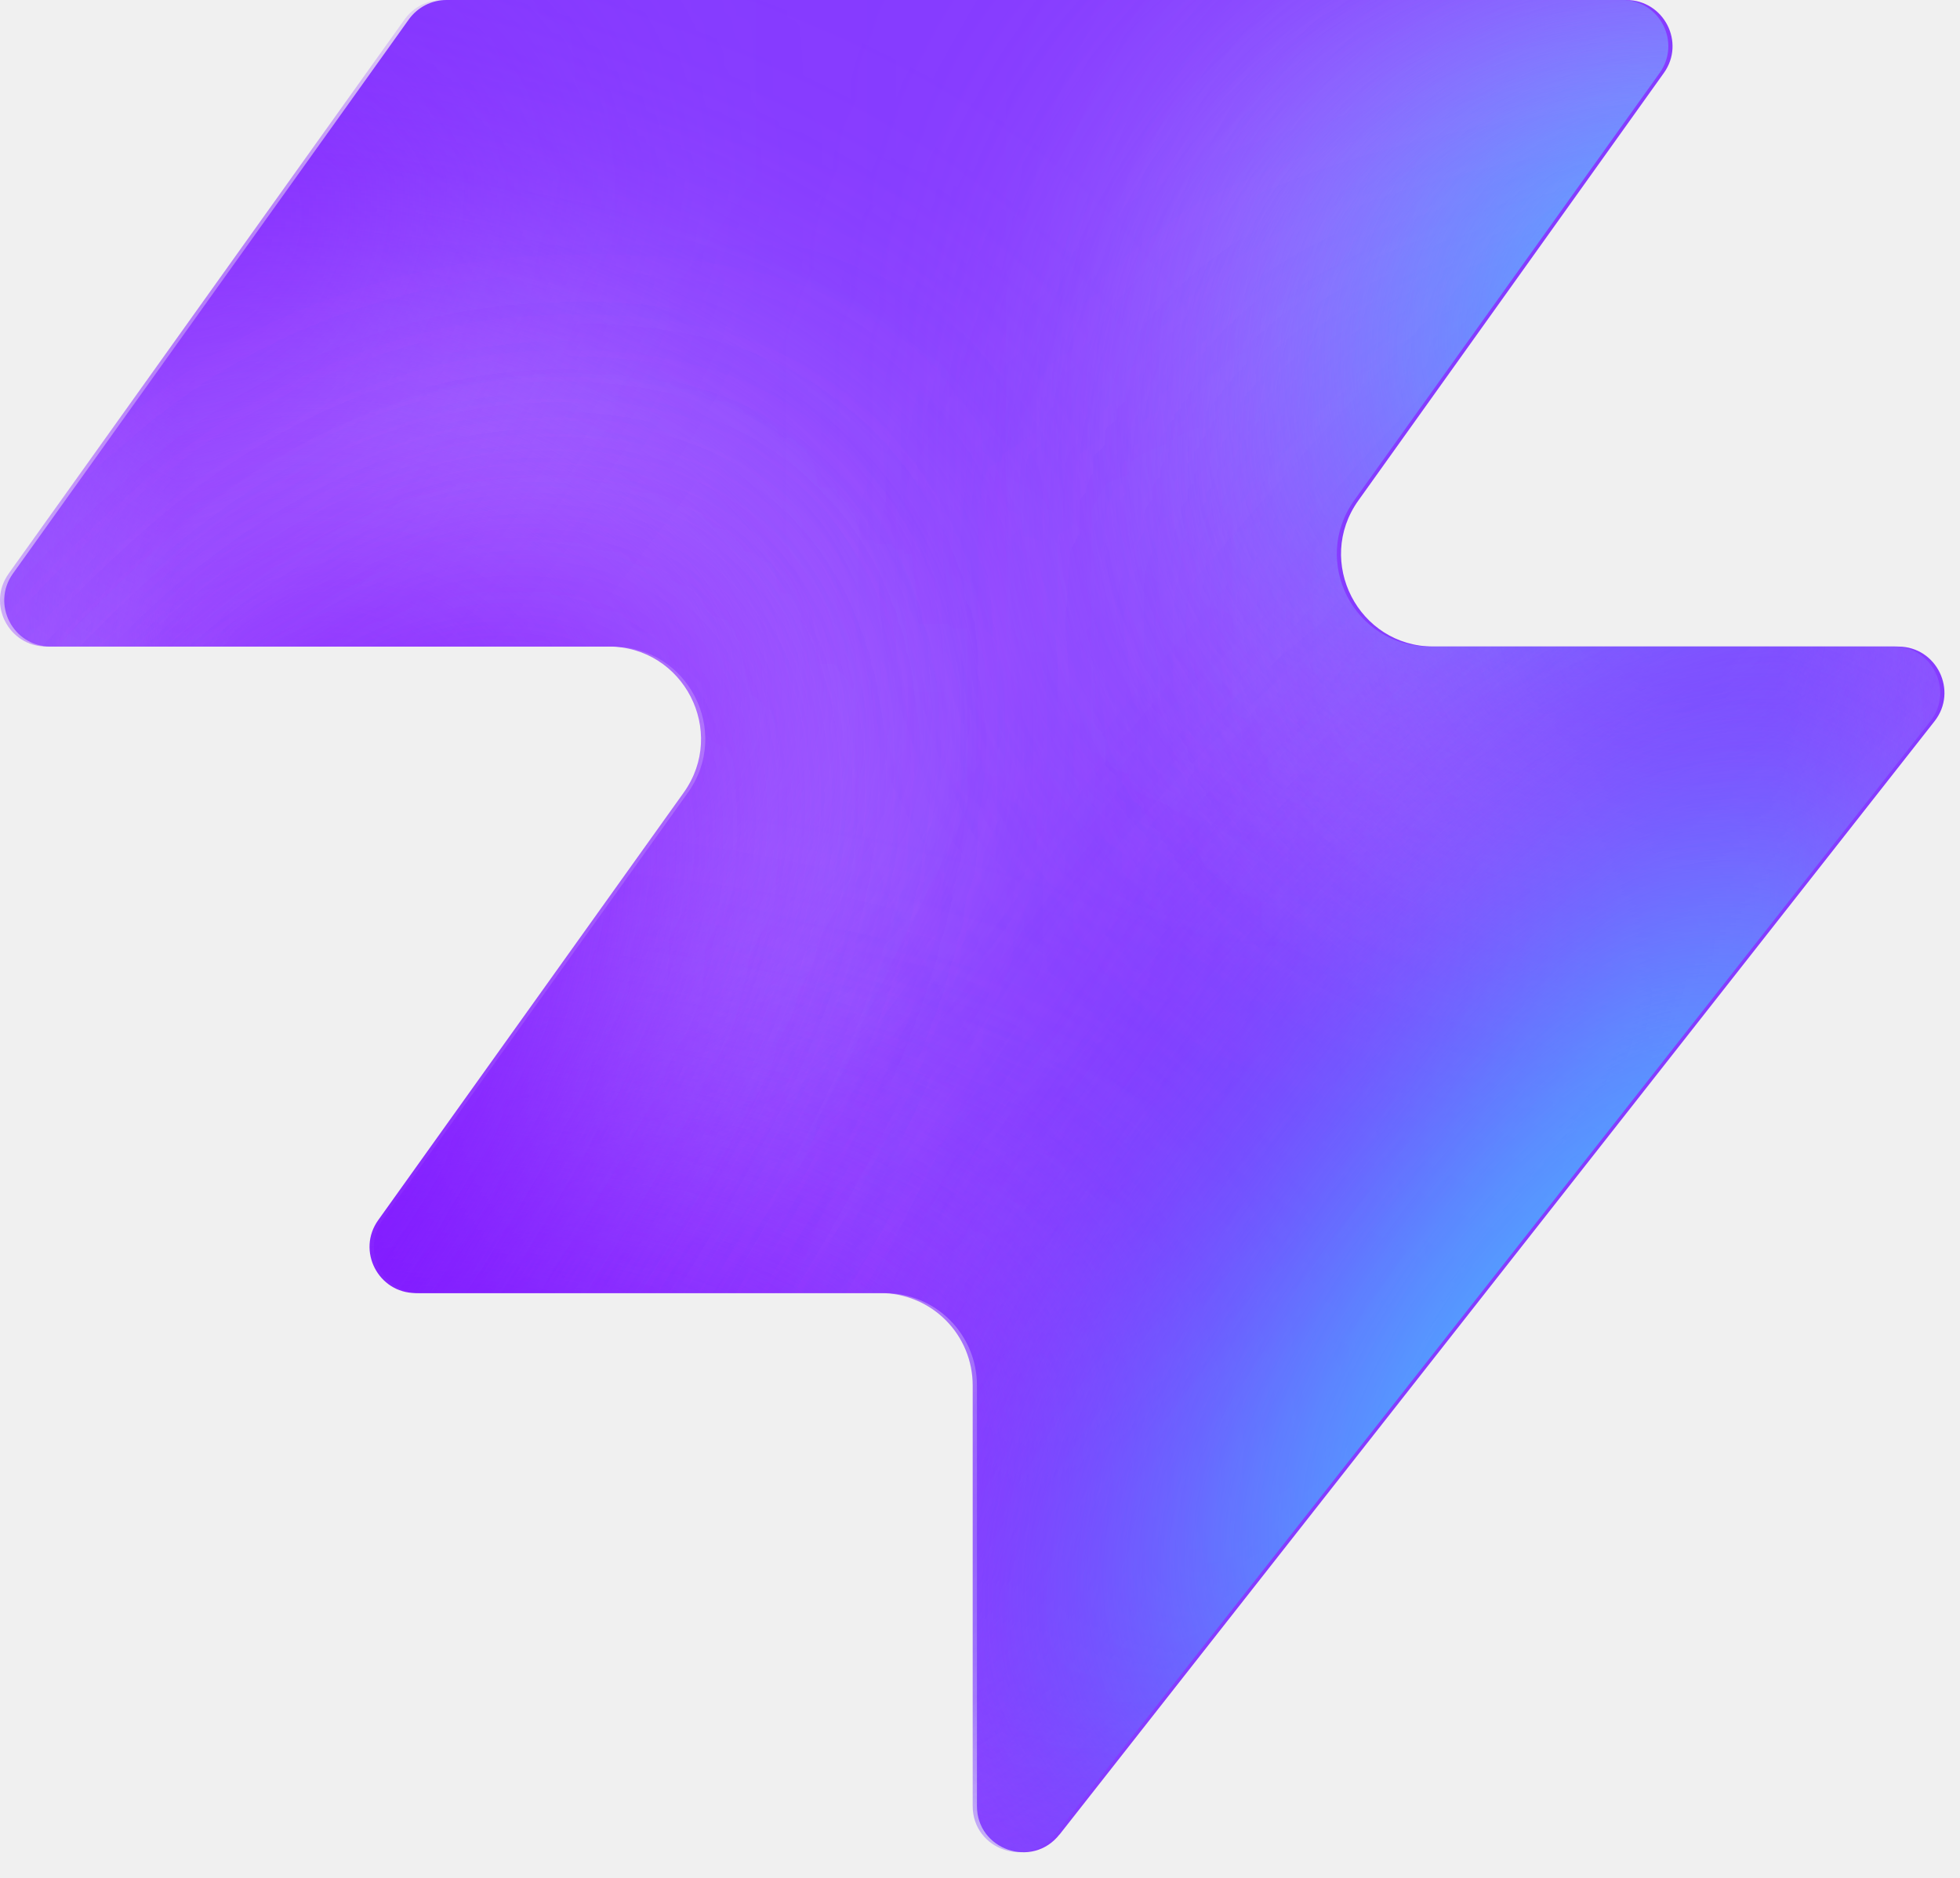
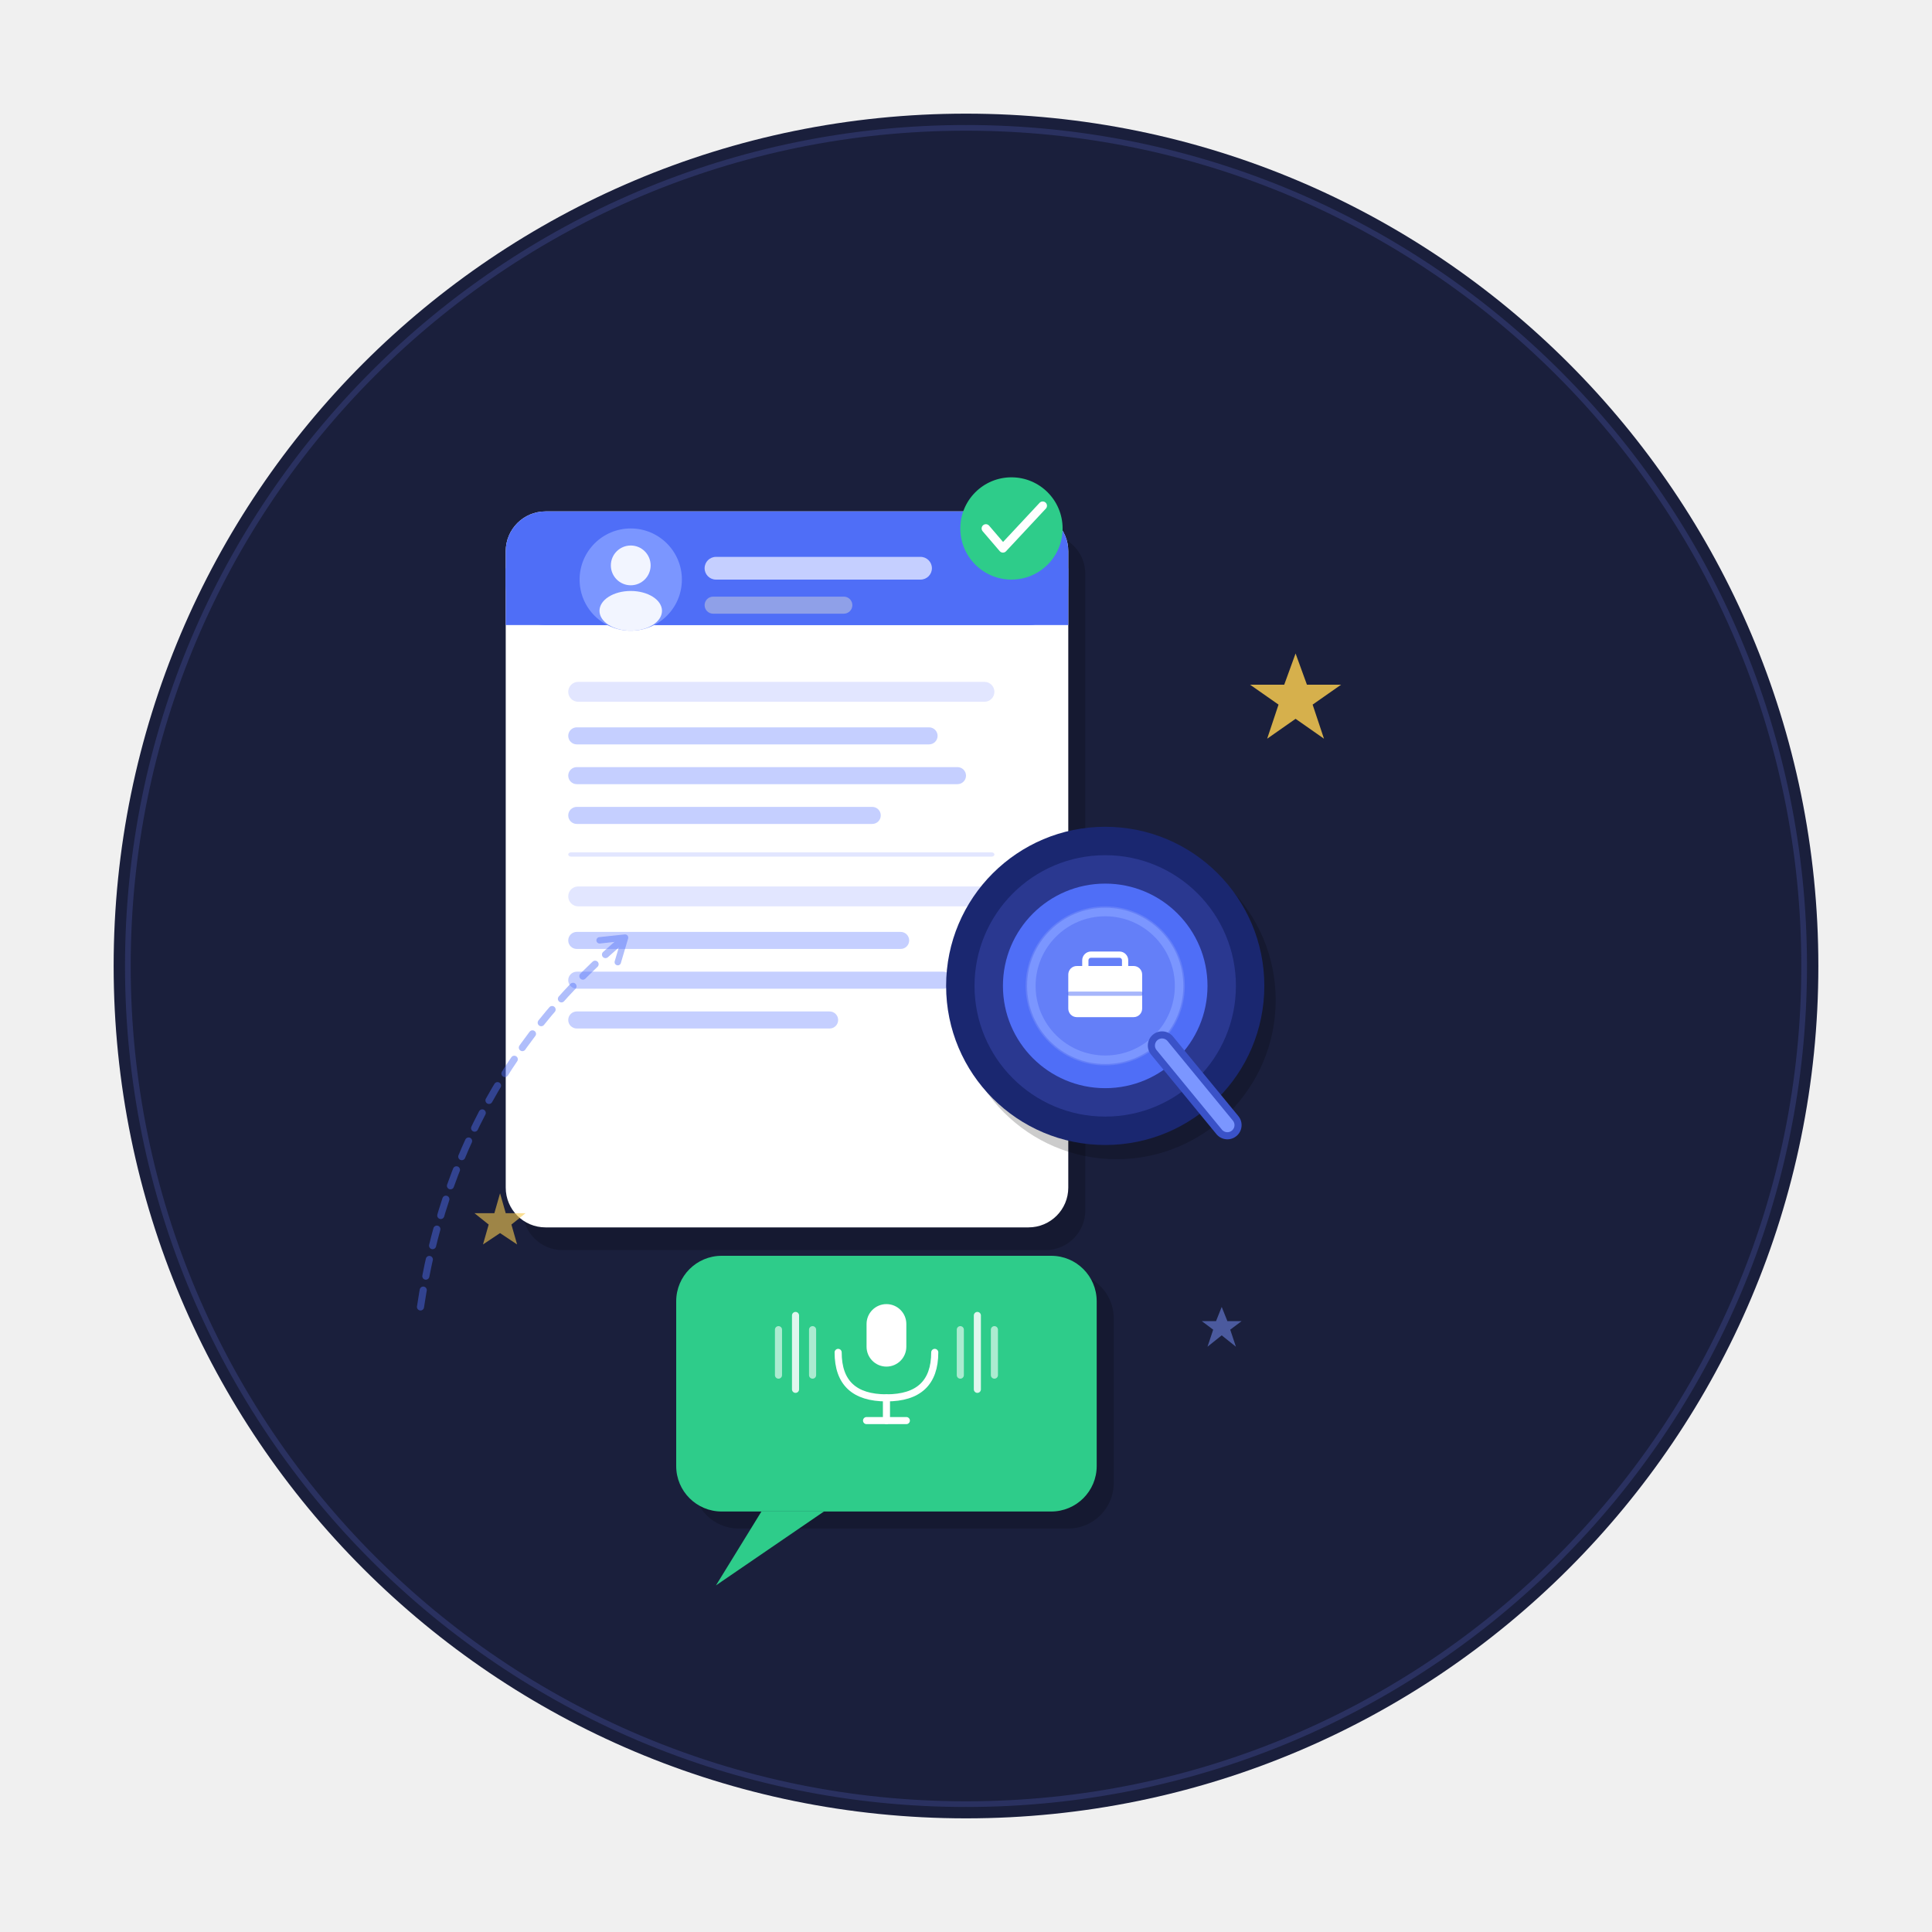
- <svg xmlns="http://www.w3.org/2000/svg" width="48" height="46" fill="none" viewBox="0 0 48 46">
-   <path fill="#863bff" d="M25.946 44.938c-.664.845-2.021.375-2.021-.698V33.937a2.26 2.26 0 0 0-2.262-2.262H10.287c-.92 0-1.456-1.04-.92-1.788l7.48-10.471c1.07-1.497 0-3.578-1.842-3.578H1.237c-.92 0-1.456-1.04-.92-1.788L10.013.474c.214-.297.556-.474.92-.474h28.894c.92 0 1.456 1.04.92 1.788l-7.48 10.471c-1.07 1.498 0 3.579 1.842 3.579h11.377c.943 0 1.473 1.088.89 1.83L25.947 44.94z" style="fill:#863bff;fill:color(display-p3 .525 .23 1);fill-opacity:1" />
-   <mask id="a" width="48" height="46" x="0" y="0" maskUnits="userSpaceOnUse" style="mask-type:alpha">
-     <path fill="#000" d="M25.842 44.938c-.664.844-2.021.375-2.021-.698V33.937a2.26 2.26 0 0 0-2.262-2.262H10.183c-.92 0-1.456-1.04-.92-1.788l7.48-10.471c1.07-1.498 0-3.579-1.842-3.579H1.133c-.92 0-1.456-1.04-.92-1.787L9.91.473c.214-.297.556-.474.92-.474h28.894c.92 0 1.456 1.04.92 1.788l-7.48 10.471c-1.07 1.498 0 3.578 1.842 3.578h11.377c.943 0 1.473 1.088.89 1.832L25.843 44.94z" style="fill:#000;fill-opacity:1" />
-   </mask>
-   <g mask="url(#a)">
-     <g filter="url(#b)">
-       <ellipse cx="5.508" cy="14.704" fill="#ede6ff" rx="5.508" ry="14.704" style="fill:#ede6ff;fill:color(display-p3 .927 .903 1);fill-opacity:1" transform="matrix(.00324 1 1 -.00324 -4.47 31.516)" />
-     </g>
-     <g filter="url(#c)">
-       <ellipse cx="10.399" cy="29.851" fill="#ede6ff" rx="10.399" ry="29.851" style="fill:#ede6ff;fill:color(display-p3 .927 .903 1);fill-opacity:1" transform="matrix(.00324 1 1 -.00324 -39.328 7.883)" />
-     </g>
-     <g filter="url(#d)">
-       <ellipse cx="5.508" cy="30.487" fill="#7e14ff" rx="5.508" ry="30.487" style="fill:#7e14ff;fill:color(display-p3 .492 .077 1);fill-opacity:1" transform="rotate(89.814 -25.913 -14.639)scale(1 -1)" />
-     </g>
-     <g filter="url(#e)">
-       <ellipse cx="5.508" cy="30.599" fill="#7e14ff" rx="5.508" ry="30.599" style="fill:#7e14ff;fill:color(display-p3 .492 .077 1);fill-opacity:1" transform="rotate(89.814 -32.644 -3.334)scale(1 -1)" />
-     </g>
-     <g filter="url(#f)">
-       <ellipse cx="5.508" cy="30.599" fill="#7e14ff" rx="5.508" ry="30.599" style="fill:#7e14ff;fill:color(display-p3 .492 .077 1);fill-opacity:1" transform="matrix(.00324 1 1 -.00324 -34.34 30.47)" />
-     </g>
-     <g filter="url(#g)">
-       <ellipse cx="14.072" cy="22.078" fill="#ede6ff" rx="14.072" ry="22.078" style="fill:#ede6ff;fill:color(display-p3 .927 .903 1);fill-opacity:1" transform="rotate(93.35 24.506 48.493)scale(-1 1)" />
-     </g>
-     <g filter="url(#h)">
-       <ellipse cx="3.47" cy="21.501" fill="#7e14ff" rx="3.47" ry="21.501" style="fill:#7e14ff;fill:color(display-p3 .492 .077 1);fill-opacity:1" transform="rotate(89.009 28.708 47.59)scale(-1 1)" />
-     </g>
-     <g filter="url(#i)">
-       <ellipse cx="3.47" cy="21.501" fill="#7e14ff" rx="3.47" ry="21.501" style="fill:#7e14ff;fill:color(display-p3 .492 .077 1);fill-opacity:1" transform="rotate(89.009 28.708 47.59)scale(-1 1)" />
-     </g>
-     <g filter="url(#j)">
-       <ellipse cx=".387" cy="8.972" fill="#7e14ff" rx="4.407" ry="29.108" style="fill:#7e14ff;fill:color(display-p3 .492 .077 1);fill-opacity:1" transform="rotate(39.51 .387 8.972)" />
-     </g>
-     <g filter="url(#k)">
-       <ellipse cx="47.523" cy="-6.092" fill="#7e14ff" rx="4.407" ry="29.108" style="fill:#7e14ff;fill:color(display-p3 .492 .077 1);fill-opacity:1" transform="rotate(37.892 47.523 -6.092)" />
-     </g>
-     <g filter="url(#l)">
-       <ellipse cx="41.412" cy="6.333" fill="#47bfff" rx="5.971" ry="9.665" style="fill:#47bfff;fill:color(display-p3 .28 .748 1);fill-opacity:1" transform="rotate(37.892 41.412 6.333)" />
-     </g>
-     <g filter="url(#m)">
-       <ellipse cx="-1.879" cy="38.332" fill="#7e14ff" rx="4.407" ry="29.108" style="fill:#7e14ff;fill:color(display-p3 .492 .077 1);fill-opacity:1" transform="rotate(37.892 -1.88 38.332)" />
-     </g>
-     <g filter="url(#n)">
-       <ellipse cx="-1.879" cy="38.332" fill="#7e14ff" rx="4.407" ry="29.108" style="fill:#7e14ff;fill:color(display-p3 .492 .077 1);fill-opacity:1" transform="rotate(37.892 -1.88 38.332)" />
-     </g>
-     <g filter="url(#o)">
-       <ellipse cx="35.651" cy="29.907" fill="#7e14ff" rx="4.407" ry="29.108" style="fill:#7e14ff;fill:color(display-p3 .492 .077 1);fill-opacity:1" transform="rotate(37.892 35.651 29.907)" />
-     </g>
-     <g filter="url(#p)">
-       <ellipse cx="38.418" cy="32.4" fill="#47bfff" rx="5.971" ry="15.297" style="fill:#47bfff;fill:color(display-p3 .28 .748 1);fill-opacity:1" transform="rotate(37.892 38.418 32.4)" />
-     </g>
-   </g>
+ <svg xmlns="http://www.w3.org/2000/svg" width="680" height="680" viewBox="0 0 680 680" role="img">
+   <style>
+     .bg-circle { fill: #1A1F3C; }
+   </style>
+   <circle cx="340" cy="340" r="300" class="bg-circle" />
+   <circle cx="340" cy="340" r="295" fill="none" stroke="#2A3160" stroke-width="2" />
+   <rect x="184" y="188" width="198" height="252" rx="14" fill="rgba(0,0,0,0.18)" />
+   <rect x="178" y="180" width="198" height="252" rx="14" fill="#FFFFFF" />
+   <rect x="178" y="180" width="198" height="40" rx="14" fill="#4F6EF7" />
+   <rect x="178" y="200" width="198" height="20" fill="#4F6EF7" />
+   <circle cx="222" cy="204" r="18" fill="#7B96FF" />
+   <circle cx="222" cy="199" r="7" fill="#FFFFFF" opacity="0.9" />
+   <ellipse cx="222" cy="215" rx="11" ry="7" fill="#FFFFFF" opacity="0.9" />
+   <rect x="248" y="196" width="80" height="8" rx="4" fill="#C5CFFF" />
+   <rect x="248" y="210" width="52" height="6" rx="3" fill="#8FA0E8" />
+   <rect x="200" y="240" width="150" height="7" rx="3.5" fill="#E2E6FF" />
+   <rect x="200" y="256" width="130" height="6" rx="3" fill="#C5CFFF" />
+   <rect x="200" y="270" width="140" height="6" rx="3" fill="#C5CFFF" />
+   <rect x="200" y="284" width="110" height="6" rx="3" fill="#C5CFFF" />
+   <rect x="200" y="300" width="150" height="1.5" rx="1" fill="#E2E6FF" />
+   <rect x="200" y="312" width="150" height="7" rx="3.5" fill="#E2E6FF" />
+   <rect x="200" y="328" width="120" height="6" rx="3" fill="#C5CFFF" />
+   <rect x="200" y="342" width="135" height="6" rx="3" fill="#C5CFFF" />
+   <rect x="200" y="356" width="95" height="6" rx="3" fill="#C5CFFF" />
+   <circle cx="356" cy="186" r="18" fill="#2ECC8A" />
+   <polyline points="347,186 353,193 367,178" fill="none" stroke="#FFFFFF" stroke-width="3" stroke-linecap="round" stroke-linejoin="round" />
+   <circle cx="393" cy="352" r="56" fill="rgba(0,0,0,0.2)" />
+   <circle cx="389" cy="347" r="56" fill="#1A2770" />
+   <circle cx="389" cy="347" r="46" fill="#2A3890" />
+   <circle cx="389" cy="347" r="36" fill="#4F6EF7" />
+   <circle cx="389" cy="347" r="28" fill="#FFFFFF" opacity="0.12" />
+   <circle cx="389" cy="347" r="26" fill="none" stroke="#7B96FF" stroke-width="3" />
+   <rect x="376" y="340" width="26" height="18" rx="3" fill="#FFFFFF" />
+   <rect x="382" y="336" width="14" height="6" rx="2" fill="none" stroke="#FFFFFF" stroke-width="2.2" />
+   <rect x="375.5" y="349" width="27" height="1.5" rx="1" fill="#4F6EF7" opacity="0.5" />
+   <line x1="409" y1="368" x2="432" y2="396" stroke="#3A52C8" stroke-width="10" stroke-linecap="round" />
+   <line x1="409" y1="368" x2="432" y2="396" stroke="#7B96FF" stroke-width="5" stroke-linecap="round" />
+   <rect x="244" y="448" width="148" height="90" rx="16" fill="rgba(0,0,0,0.18)" />
+   <rect x="238" y="442" width="148" height="90" rx="16" fill="#2ECC8A" />
+   <polygon points="268,532 252,558 290,532" fill="#2ECC8A" />
+   <rect x="305" y="459" width="14" height="22" rx="7" fill="#FFFFFF" />
+   <path d="M295 476 Q295 492 312 492 Q329 492 329 476" fill="none" stroke="#FFFFFF" stroke-width="2.5" stroke-linecap="round" />
+   <line x1="312" y1="492" x2="312" y2="500" stroke="#FFFFFF" stroke-width="2.5" stroke-linecap="round" />
+   <line x1="305" y1="500" x2="319" y2="500" stroke="#FFFFFF" stroke-width="2.5" stroke-linecap="round" />
+   <line x1="274" y1="468" x2="274" y2="484" stroke="#FFFFFF" stroke-width="2.5" stroke-linecap="round" opacity="0.6" />
+   <line x1="280" y1="463" x2="280" y2="489" stroke="#FFFFFF" stroke-width="2.5" stroke-linecap="round" opacity="0.85" />
+   <line x1="286" y1="468" x2="286" y2="484" stroke="#FFFFFF" stroke-width="2.5" stroke-linecap="round" opacity="0.6" />
+   <line x1="338" y1="468" x2="338" y2="484" stroke="#FFFFFF" stroke-width="2.5" stroke-linecap="round" opacity="0.6" />
+   <line x1="344" y1="463" x2="344" y2="489" stroke="#FFFFFF" stroke-width="2.5" stroke-linecap="round" opacity="0.85" />
+   <line x1="350" y1="468" x2="350" y2="484" stroke="#FFFFFF" stroke-width="2.5" stroke-linecap="round" opacity="0.6" />
+   <polygon points="456,230 460,241 472,241 462,248 466,260 456,253 446,260 450,248 440,241 452,241" fill="#F7C94F" opacity="0.85" />
+   <polygon points="176,420 178,427 185,427 180,431 182,438 176,434 170,438 172,431 167,427 174,427" fill="#F7C94F" opacity="0.6" />
+   <polygon points="430,460 432,465 437,465 433,468 435,474 430,470 425,474 427,468 423,465 428,465" fill="#7B96FF" opacity="0.5" />
  <defs>
-     <filter id="b" width="60.045" height="41.654" x="-19.77" y="16.149" color-interpolation-filters="sRGB" filterUnits="userSpaceOnUse">
-       <feFlood flood-opacity="0" result="BackgroundImageFix" />
-       <feBlend in="SourceGraphic" in2="BackgroundImageFix" result="shape" />
-       <feGaussianBlur result="effect1_foregroundBlur_2002_17158" stdDeviation="7.659" />
-     </filter>
-     <filter id="c" width="90.34" height="51.437" x="-54.613" y="-7.533" color-interpolation-filters="sRGB" filterUnits="userSpaceOnUse">
-       <feFlood flood-opacity="0" result="BackgroundImageFix" />
-       <feBlend in="SourceGraphic" in2="BackgroundImageFix" result="shape" />
-       <feGaussianBlur result="effect1_foregroundBlur_2002_17158" stdDeviation="7.659" />
-     </filter>
-     <filter id="d" width="79.355" height="29.4" x="-49.64" y="2.03" color-interpolation-filters="sRGB" filterUnits="userSpaceOnUse">
-       <feFlood flood-opacity="0" result="BackgroundImageFix" />
-       <feBlend in="SourceGraphic" in2="BackgroundImageFix" result="shape" />
-       <feGaussianBlur result="effect1_foregroundBlur_2002_17158" stdDeviation="4.596" />
-     </filter>
-     <filter id="e" width="79.579" height="29.4" x="-45.045" y="20.029" color-interpolation-filters="sRGB" filterUnits="userSpaceOnUse">
-       <feFlood flood-opacity="0" result="BackgroundImageFix" />
-       <feBlend in="SourceGraphic" in2="BackgroundImageFix" result="shape" />
-       <feGaussianBlur result="effect1_foregroundBlur_2002_17158" stdDeviation="4.596" />
-     </filter>
-     <filter id="f" width="79.579" height="29.4" x="-43.513" y="21.178" color-interpolation-filters="sRGB" filterUnits="userSpaceOnUse">
-       <feFlood flood-opacity="0" result="BackgroundImageFix" />
-       <feBlend in="SourceGraphic" in2="BackgroundImageFix" result="shape" />
-       <feGaussianBlur result="effect1_foregroundBlur_2002_17158" stdDeviation="4.596" />
-     </filter>
-     <filter id="g" width="74.749" height="58.852" x="15.756" y="-17.901" color-interpolation-filters="sRGB" filterUnits="userSpaceOnUse">
-       <feFlood flood-opacity="0" result="BackgroundImageFix" />
-       <feBlend in="SourceGraphic" in2="BackgroundImageFix" result="shape" />
-       <feGaussianBlur result="effect1_foregroundBlur_2002_17158" stdDeviation="7.659" />
-     </filter>
-     <filter id="h" width="61.377" height="25.362" x="23.548" y="2.284" color-interpolation-filters="sRGB" filterUnits="userSpaceOnUse">
-       <feFlood flood-opacity="0" result="BackgroundImageFix" />
-       <feBlend in="SourceGraphic" in2="BackgroundImageFix" result="shape" />
-       <feGaussianBlur result="effect1_foregroundBlur_2002_17158" stdDeviation="4.596" />
-     </filter>
-     <filter id="i" width="61.377" height="25.362" x="23.548" y="2.284" color-interpolation-filters="sRGB" filterUnits="userSpaceOnUse">
-       <feFlood flood-opacity="0" result="BackgroundImageFix" />
-       <feBlend in="SourceGraphic" in2="BackgroundImageFix" result="shape" />
-       <feGaussianBlur result="effect1_foregroundBlur_2002_17158" stdDeviation="4.596" />
-     </filter>
-     <filter id="j" width="56.045" height="63.649" x="-27.636" y="-22.853" color-interpolation-filters="sRGB" filterUnits="userSpaceOnUse">
-       <feFlood flood-opacity="0" result="BackgroundImageFix" />
-       <feBlend in="SourceGraphic" in2="BackgroundImageFix" result="shape" />
-       <feGaussianBlur result="effect1_foregroundBlur_2002_17158" stdDeviation="4.596" />
-     </filter>
-     <filter id="k" width="54.814" height="64.646" x="20.116" y="-38.415" color-interpolation-filters="sRGB" filterUnits="userSpaceOnUse">
-       <feFlood flood-opacity="0" result="BackgroundImageFix" />
-       <feBlend in="SourceGraphic" in2="BackgroundImageFix" result="shape" />
-       <feGaussianBlur result="effect1_foregroundBlur_2002_17158" stdDeviation="4.596" />
-     </filter>
-     <filter id="l" width="33.541" height="35.313" x="24.641" y="-11.323" color-interpolation-filters="sRGB" filterUnits="userSpaceOnUse">
-       <feFlood flood-opacity="0" result="BackgroundImageFix" />
-       <feBlend in="SourceGraphic" in2="BackgroundImageFix" result="shape" />
-       <feGaussianBlur result="effect1_foregroundBlur_2002_17158" stdDeviation="4.596" />
-     </filter>
-     <filter id="m" width="54.814" height="64.646" x="-29.286" y="6.009" color-interpolation-filters="sRGB" filterUnits="userSpaceOnUse">
-       <feFlood flood-opacity="0" result="BackgroundImageFix" />
-       <feBlend in="SourceGraphic" in2="BackgroundImageFix" result="shape" />
-       <feGaussianBlur result="effect1_foregroundBlur_2002_17158" stdDeviation="4.596" />
-     </filter>
-     <filter id="n" width="54.814" height="64.646" x="-29.286" y="6.009" color-interpolation-filters="sRGB" filterUnits="userSpaceOnUse">
-       <feFlood flood-opacity="0" result="BackgroundImageFix" />
-       <feBlend in="SourceGraphic" in2="BackgroundImageFix" result="shape" />
-       <feGaussianBlur result="effect1_foregroundBlur_2002_17158" stdDeviation="4.596" />
-     </filter>
-     <filter id="o" width="54.814" height="64.646" x="8.244" y="-2.416" color-interpolation-filters="sRGB" filterUnits="userSpaceOnUse">
-       <feFlood flood-opacity="0" result="BackgroundImageFix" />
-       <feBlend in="SourceGraphic" in2="BackgroundImageFix" result="shape" />
-       <feGaussianBlur result="effect1_foregroundBlur_2002_17158" stdDeviation="4.596" />
-     </filter>
-     <filter id="p" width="39.409" height="43.623" x="18.713" y="10.588" color-interpolation-filters="sRGB" filterUnits="userSpaceOnUse">
-       <feFlood flood-opacity="0" result="BackgroundImageFix" />
-       <feBlend in="SourceGraphic" in2="BackgroundImageFix" result="shape" />
-       <feGaussianBlur result="effect1_foregroundBlur_2002_17158" stdDeviation="4.596" />
-     </filter>
+     <marker id="arr-blue" viewBox="0 0 10 10" refX="8" refY="5" markerWidth="5" markerHeight="5" orient="auto-start-reverse">
+       <path d="M2 1L8 5L2 9" fill="none" stroke="#4F6EF7" stroke-width="1.8" stroke-linecap="round" stroke-linejoin="round" />
+     </marker>
  </defs>
+   <path d="M148 460 Q160 380 220 330" fill="none" stroke="#4F6EF7" stroke-width="2.5" stroke-dasharray="6 5" stroke-linecap="round" opacity="0.45" marker-end="url(#arr-blue)" />
</svg>
